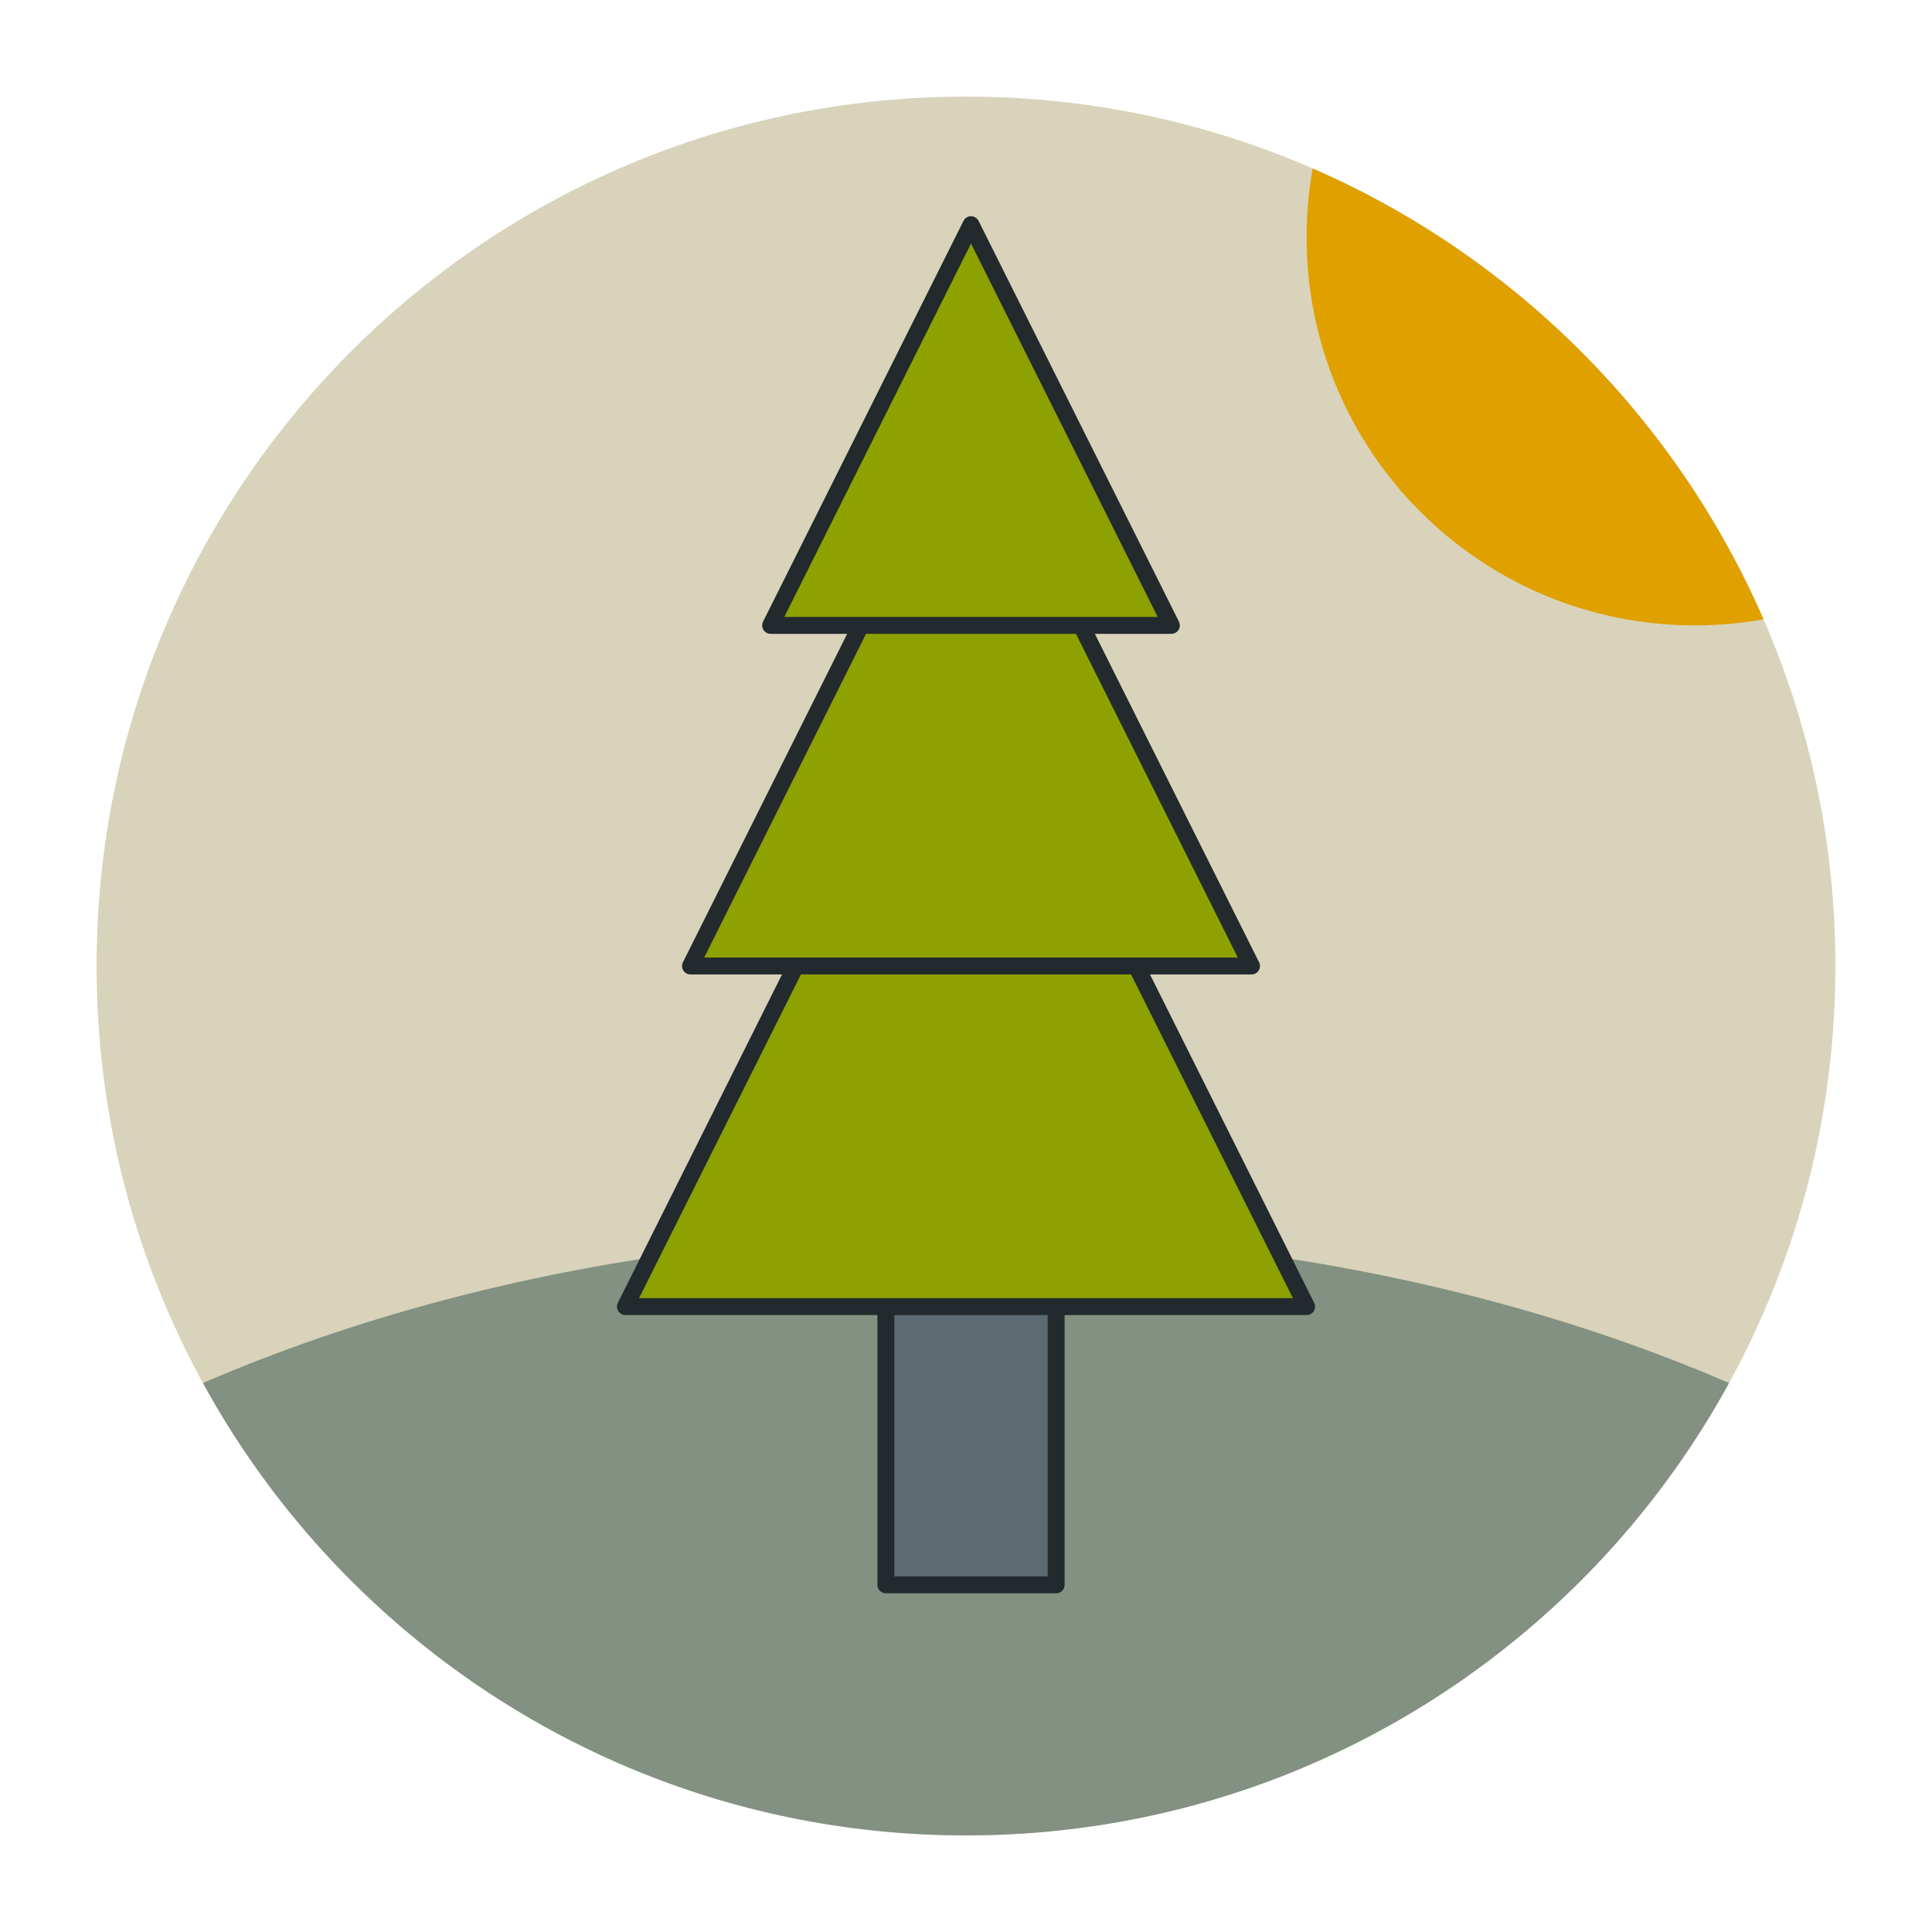
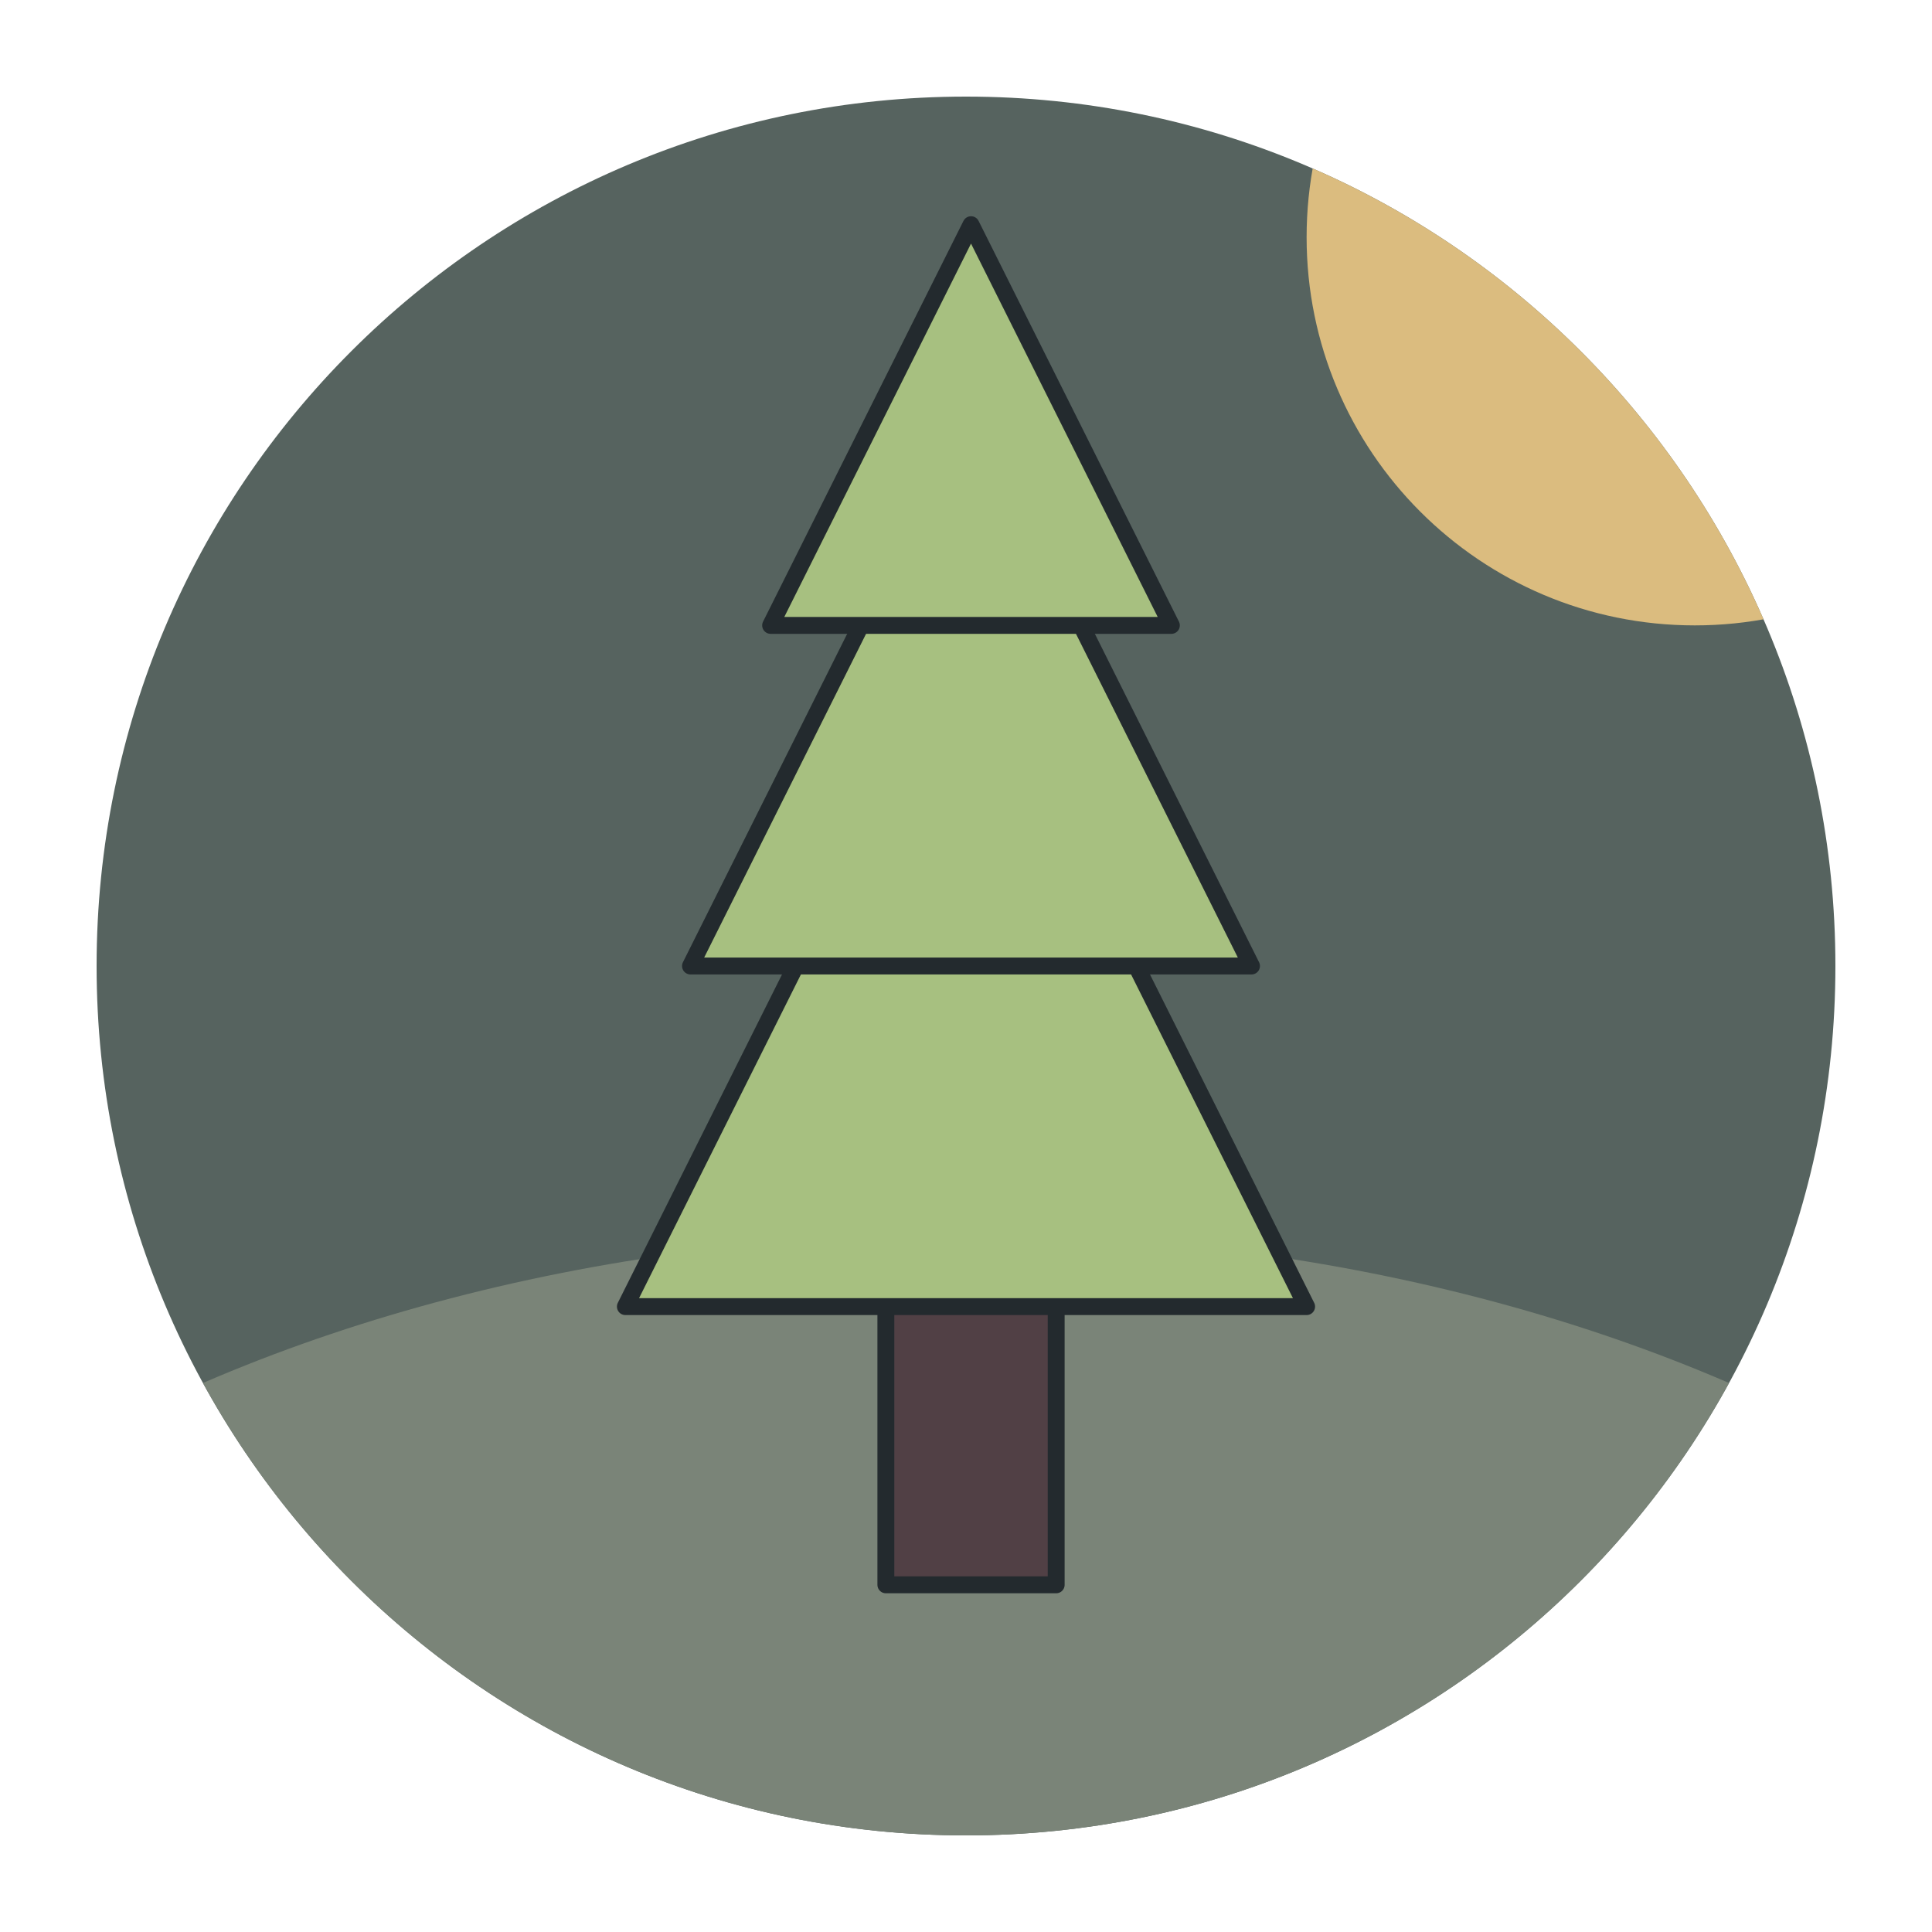
<svg xmlns="http://www.w3.org/2000/svg" width="100%" height="100%" viewBox="0 0 40 40" version="1.1" xml:space="preserve" style="fill-rule:evenodd;clip-rule:evenodd;stroke-linecap:round;stroke-linejoin:round;stroke-miterlimit:1.5;">
-   <circle cx="20" cy="20" r="18" style="fill:#d8d3ba;" />
+   <circle cx="20" cy="20" r="18" style="fill:#56635f;" />
  <clipPath id="_clip1">
    <circle cx="20" cy="20" r="18" />
  </clipPath>
  <g clip-path="url(#_clip1)">
-     <ellipse cx="20" cy="43.55" rx="28.217" ry="18" style="fill:#829181;" />
-     <circle cx="35.089" cy="4.911" r="8.037" style="fill:#dfa000;" />
+     <ellipse cx="20" cy="43.55" rx="28.217" ry="18" style="fill:#7a8478;" />
+     <circle cx="35.089" cy="4.911" r="8.037" style="fill:#dbbc7f;" />
    <g>
-       <rect x="18.341" y="21.291" width="3.526" height="11.521" style="fill:#5c6a72;stroke:#232a2e;stroke-width:0.35px;" />
-       <path d="M20,12.948l7.052,14.104l-14.104,-0l7.052,-14.104Z" style="fill:#8da101;stroke:#232a2e;stroke-width:0.35px;" />
-       <path d="M20.104,8.386l5.807,11.614l-11.615,0l5.808,-11.614Z" style="fill:#8da101;stroke:#232a2e;stroke-width:0.35px;" />
-       <path d="M20.104,4.652l4.148,8.296l-8.297,0l4.149,-8.296Z" style="fill:#8da101;stroke:#232a2e;stroke-width:0.35px;" />
+       <rect x="18.341" y="21.291" width="3.526" height="11.521" style="fill:#514045;stroke:#232a2e;stroke-width:0.35px;" />
+       <path d="M20,12.948l7.052,14.104l-14.104,-0l7.052,-14.104Z" style="fill:#a7c080;stroke:#232a2e;stroke-width:0.35px;" />
+       <path d="M20.104,8.386l5.807,11.614l-11.615,0l5.808,-11.614Z" style="fill:#a7c080;stroke:#232a2e;stroke-width:0.35px;" />
+       <path d="M20.104,4.652l4.148,8.296l-8.297,0l4.149,-8.296Z" style="fill:#a7c080;stroke:#232a2e;stroke-width:0.35px;" />
    </g>
  </g>
</svg>
